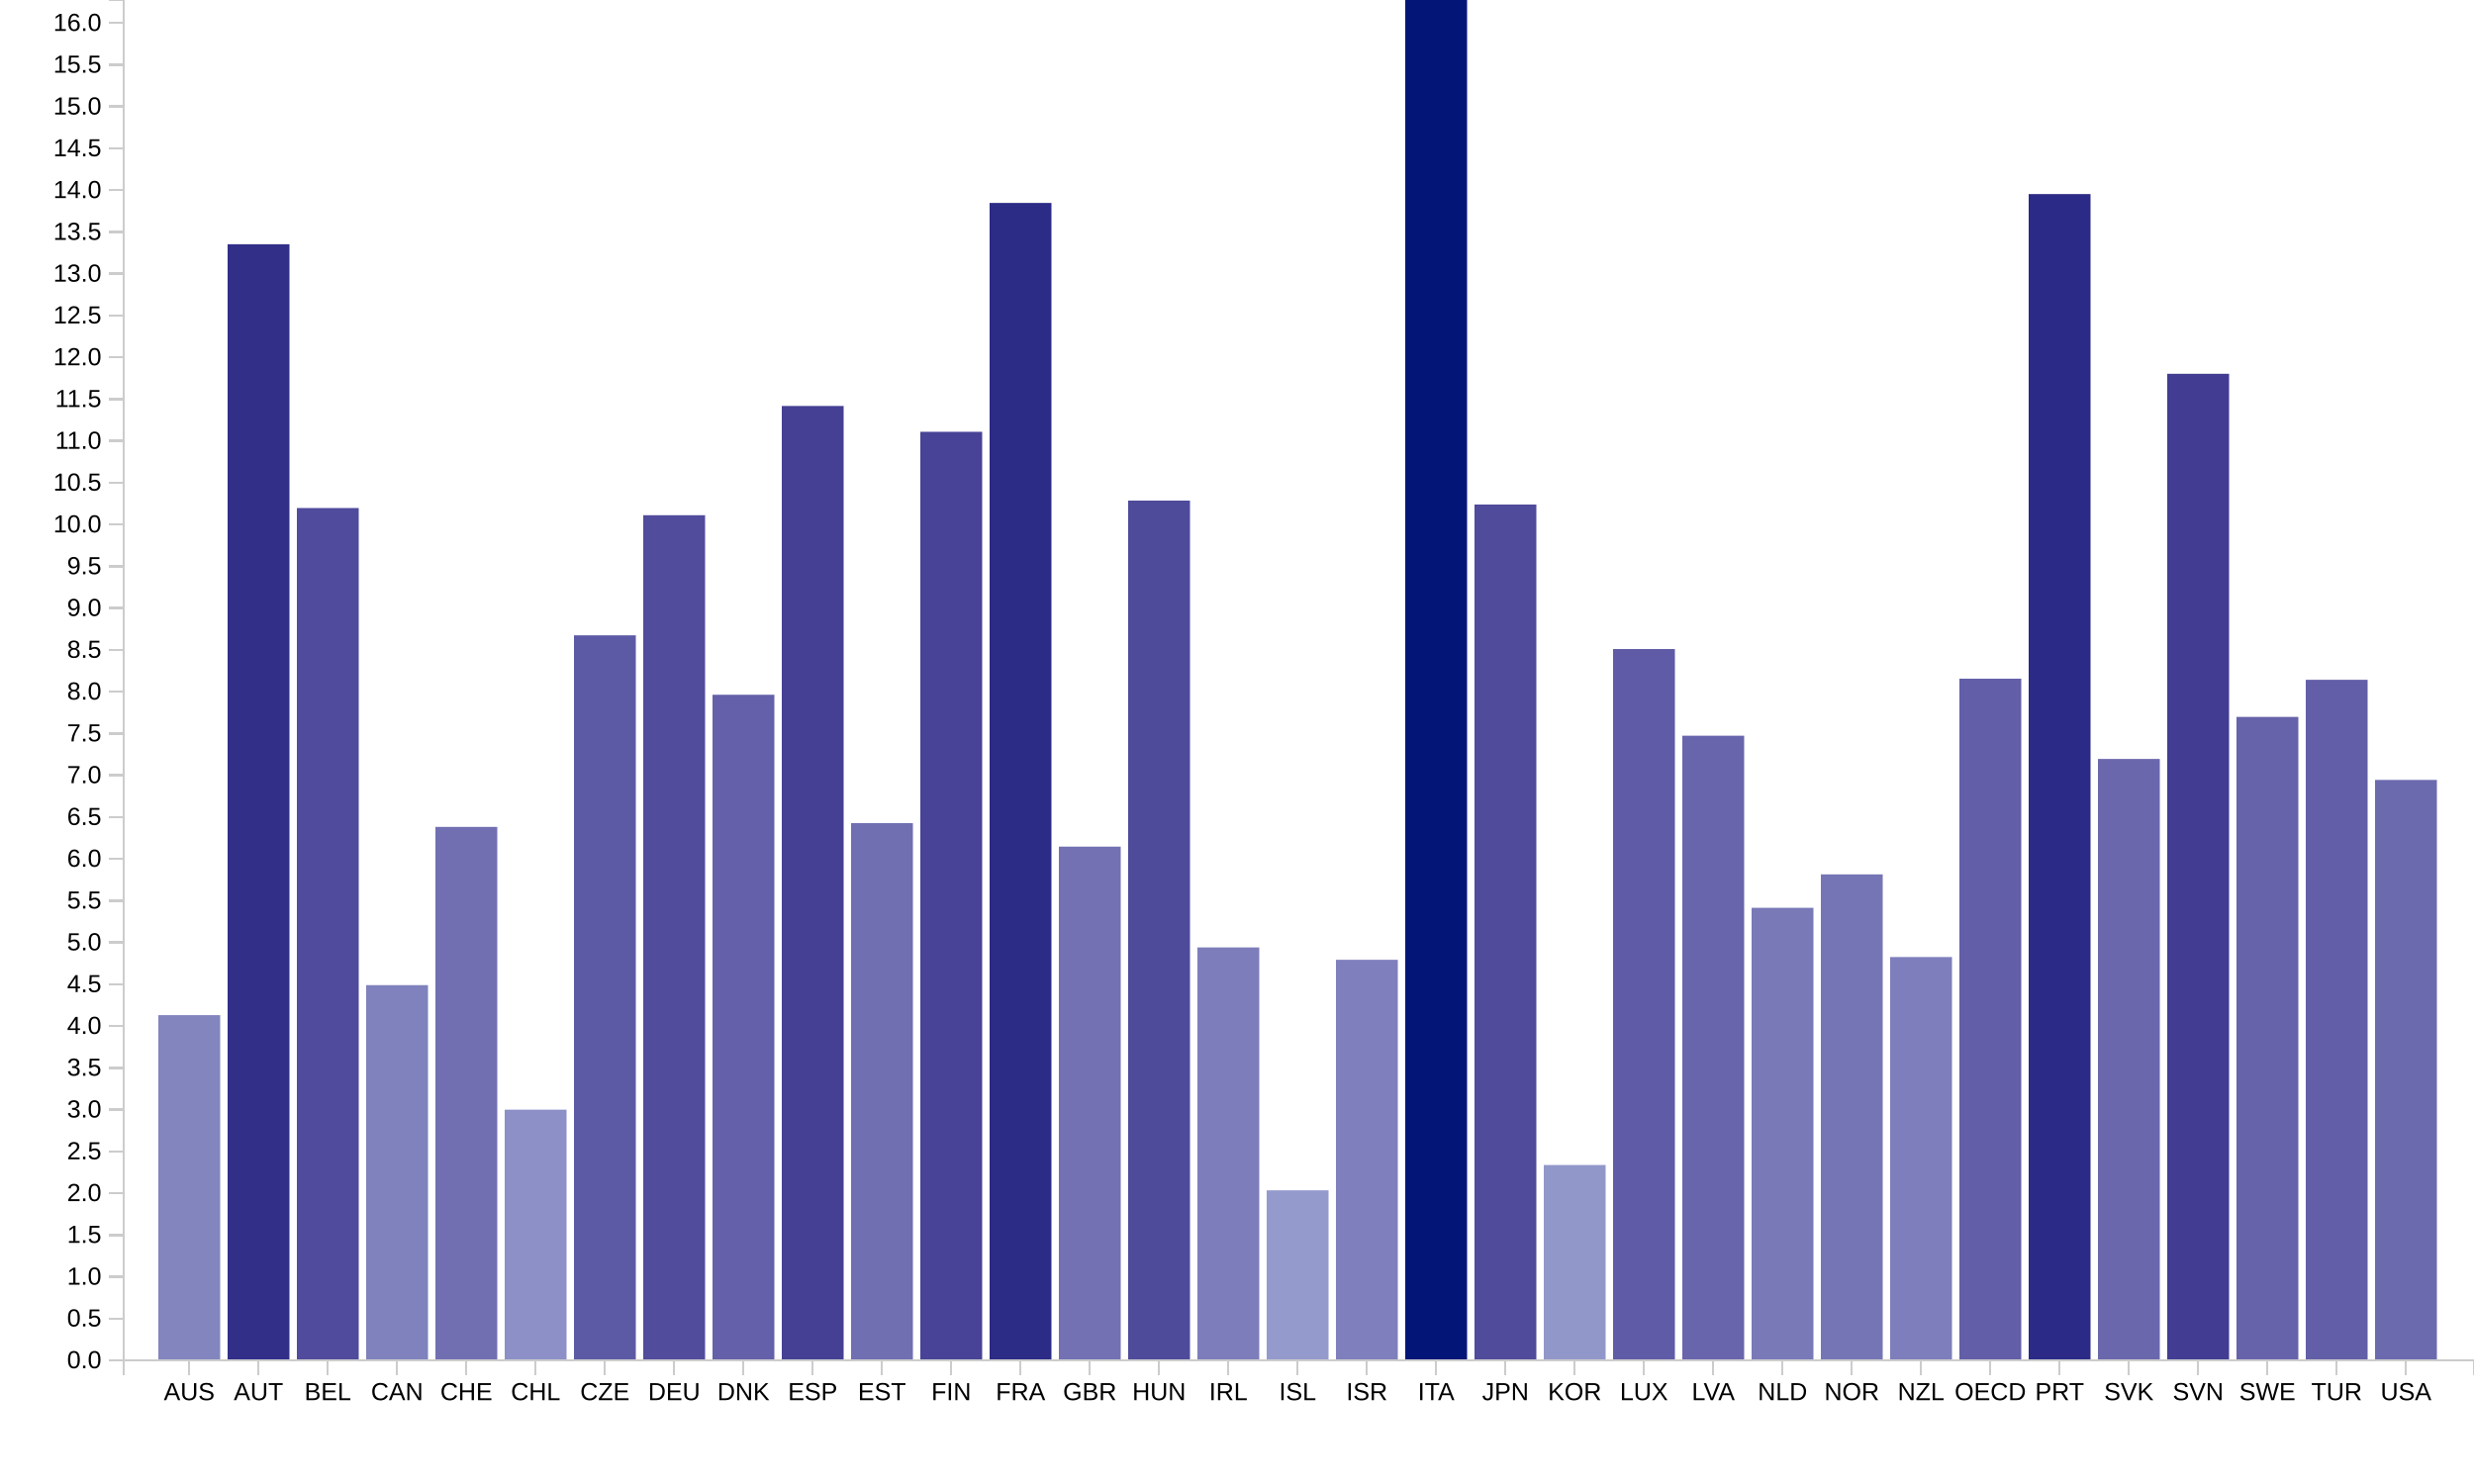
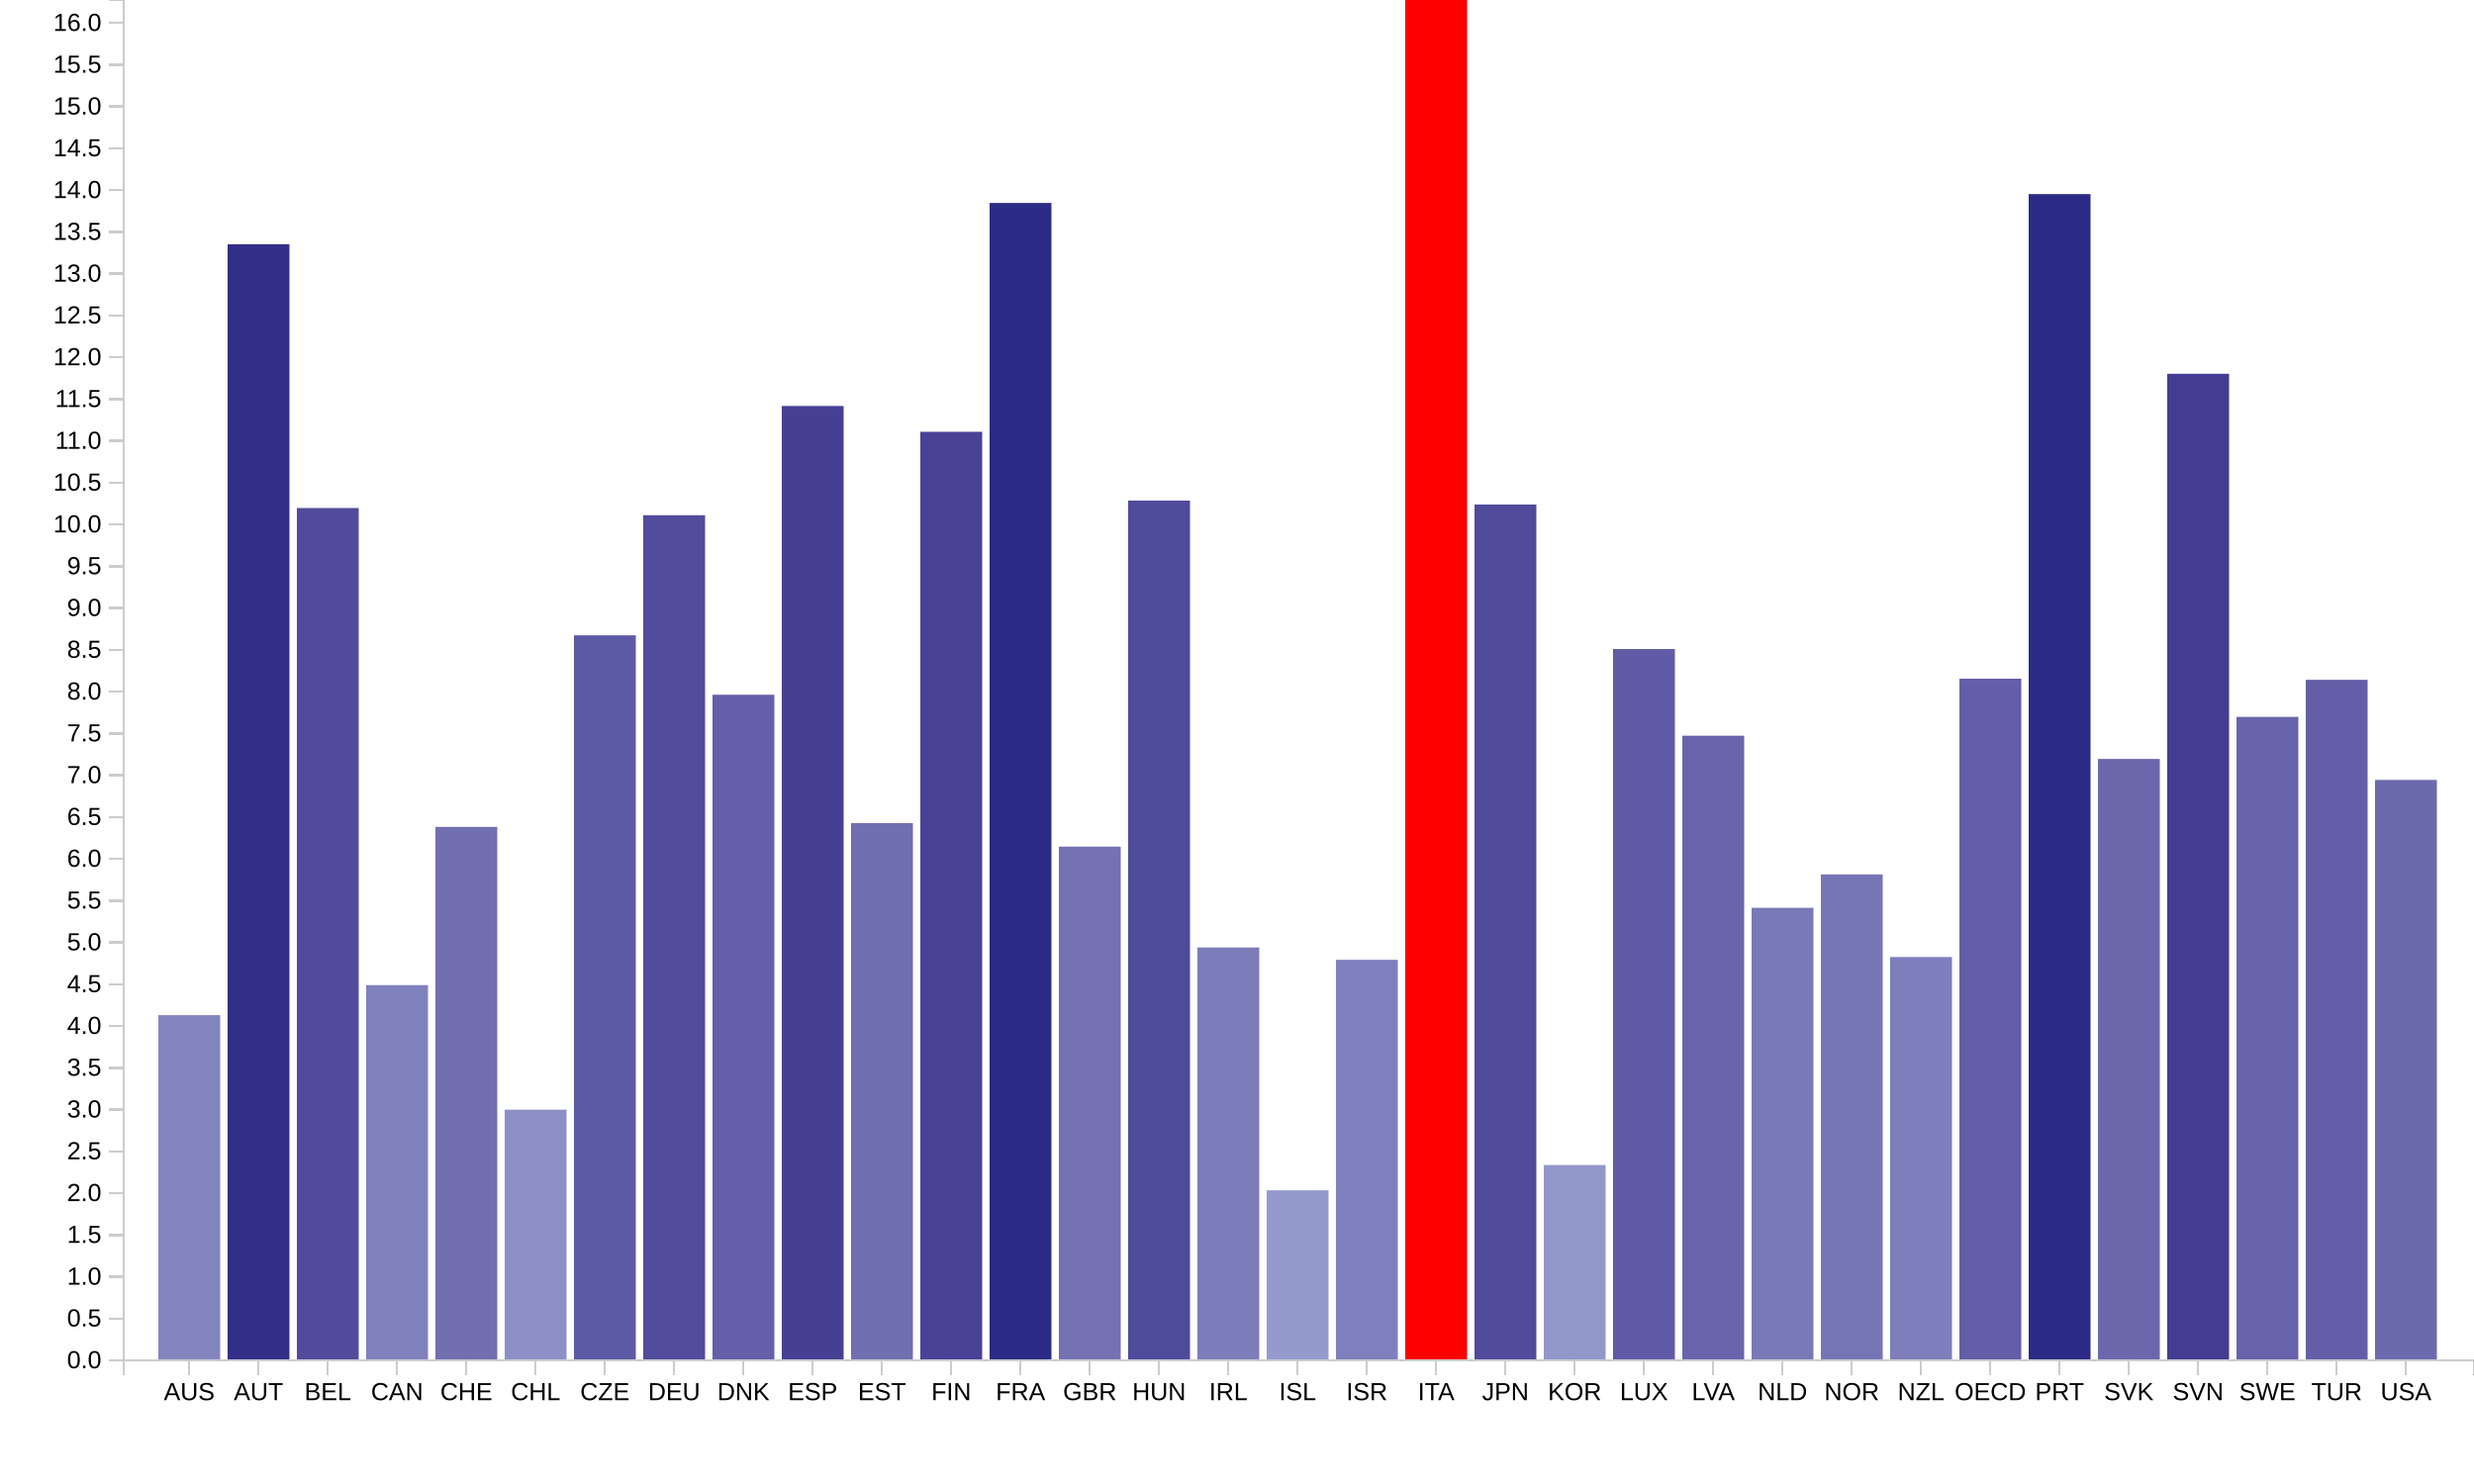
<svg xmlns="http://www.w3.org/2000/svg" width="1000" height="600" version="1.1">
  <g transform="translate(50,0)">
    <text x="-50" y="-7" style="font-size: 10px; font-family: Arial, Helvetica;">null</text>
    <g class="y axis" transform="translate(0,0)" style="font-size: 10px; font-family: Arial, Helvetica;">
      <g class="tick" transform="translate(0,550)" style="opacity: 1;">
        <line x2="-6" y2="0" style="shape-rendering: crispEdges; fill: none; stroke: rgb(204, 204, 204);" />
        <text dy=".32em" x="-9" y="0" style="text-anchor: end;">0.0</text>
      </g>
      <g class="tick" transform="translate(0,533.1029)" style="opacity: 1;">
        <line x2="-6" y2="0" style="shape-rendering: crispEdges; fill: none; stroke: rgb(204, 204, 204);" />
        <text dy=".32em" x="-9" y="0" style="text-anchor: end;">0.5</text>
      </g>
      <g class="tick" transform="translate(0,516.2058)" style="opacity: 1;">
        <line x2="-6" y2="0" style="shape-rendering: crispEdges; fill: none; stroke: rgb(204, 204, 204);" />
        <text dy=".32em" x="-9" y="0" style="text-anchor: end;">1.0</text>
      </g>
      <g class="tick" transform="translate(0,499.3088)" style="opacity: 1;">
        <line x2="-6" y2="0" style="shape-rendering: crispEdges; fill: none; stroke: rgb(204, 204, 204);" />
        <text dy=".32em" x="-9" y="0" style="text-anchor: end;">1.5</text>
      </g>
      <g class="tick" transform="translate(0,482.4117)" style="opacity: 1;">
        <line x2="-6" y2="0" style="shape-rendering: crispEdges; fill: none; stroke: rgb(204, 204, 204);" />
        <text dy=".32em" x="-9" y="0" style="text-anchor: end;">2.0</text>
      </g>
      <g class="tick" transform="translate(0,465.5146)" style="opacity: 1;">
        <line x2="-6" y2="0" style="shape-rendering: crispEdges; fill: none; stroke: rgb(204, 204, 204);" />
        <text dy=".32em" x="-9" y="0" style="text-anchor: end;">2.5</text>
      </g>
      <g class="tick" transform="translate(0,448.6175)" style="opacity: 1;">
        <line x2="-6" y2="0" style="shape-rendering: crispEdges; fill: none; stroke: rgb(204, 204, 204);" />
        <text dy=".32em" x="-9" y="0" style="text-anchor: end;">3.0</text>
      </g>
      <g class="tick" transform="translate(0,431.7204)" style="opacity: 1;">
        <line x2="-6" y2="0" style="shape-rendering: crispEdges; fill: none; stroke: rgb(204, 204, 204);" />
        <text dy=".32em" x="-9" y="0" style="text-anchor: end;">3.5</text>
      </g>
      <g class="tick" transform="translate(0,414.8233)" style="opacity: 1;">
        <line x2="-6" y2="0" style="shape-rendering: crispEdges; fill: none; stroke: rgb(204, 204, 204);" />
        <text dy=".32em" x="-9" y="0" style="text-anchor: end;">4.0</text>
      </g>
      <g class="tick" transform="translate(0,397.9263)" style="opacity: 1;">
        <line x2="-6" y2="0" style="shape-rendering: crispEdges; fill: none; stroke: rgb(204, 204, 204);" />
        <text dy=".32em" x="-9" y="0" style="text-anchor: end;">4.5</text>
      </g>
      <g class="tick" transform="translate(0,381.0292)" style="opacity: 1;">
        <line x2="-6" y2="0" style="shape-rendering: crispEdges; fill: none; stroke: rgb(204, 204, 204);" />
        <text dy=".32em" x="-9" y="0" style="text-anchor: end;">5.0</text>
      </g>
      <g class="tick" transform="translate(0,364.1321)" style="opacity: 1;">
        <line x2="-6" y2="0" style="shape-rendering: crispEdges; fill: none; stroke: rgb(204, 204, 204);" />
        <text dy=".32em" x="-9" y="0" style="text-anchor: end;">5.5</text>
      </g>
      <g class="tick" transform="translate(0,347.235)" style="opacity: 1;">
        <line x2="-6" y2="0" style="shape-rendering: crispEdges; fill: none; stroke: rgb(204, 204, 204);" />
        <text dy=".32em" x="-9" y="0" style="text-anchor: end;">6.0</text>
      </g>
      <g class="tick" transform="translate(0,330.3379)" style="opacity: 1;">
        <line x2="-6" y2="0" style="shape-rendering: crispEdges; fill: none; stroke: rgb(204, 204, 204);" />
        <text dy=".32em" x="-9" y="0" style="text-anchor: end;">6.5</text>
      </g>
      <g class="tick" transform="translate(0,313.4409)" style="opacity: 1;">
        <line x2="-6" y2="0" style="shape-rendering: crispEdges; fill: none; stroke: rgb(204, 204, 204);" />
        <text dy=".32em" x="-9" y="0" style="text-anchor: end;">7.0</text>
      </g>
      <g class="tick" transform="translate(0,296.5438)" style="opacity: 1;">
        <line x2="-6" y2="0" style="shape-rendering: crispEdges; fill: none; stroke: rgb(204, 204, 204);" />
        <text dy=".32em" x="-9" y="0" style="text-anchor: end;">7.5</text>
      </g>
      <g class="tick" transform="translate(0,279.6467)" style="opacity: 1;">
        <line x2="-6" y2="0" style="shape-rendering: crispEdges; fill: none; stroke: rgb(204, 204, 204);" />
        <text dy=".32em" x="-9" y="0" style="text-anchor: end;">8.0</text>
      </g>
      <g class="tick" transform="translate(0,262.7496)" style="opacity: 1;">
        <line x2="-6" y2="0" style="shape-rendering: crispEdges; fill: none; stroke: rgb(204, 204, 204);" />
        <text dy=".32em" x="-9" y="0" style="text-anchor: end;">8.5</text>
      </g>
      <g class="tick" transform="translate(0,245.8525)" style="opacity: 1;">
        <line x2="-6" y2="0" style="shape-rendering: crispEdges; fill: none; stroke: rgb(204, 204, 204);" />
        <text dy=".32em" x="-9" y="0" style="text-anchor: end;">9.0</text>
      </g>
      <g class="tick" transform="translate(0,228.9555)" style="opacity: 1;">
        <line x2="-6" y2="0" style="shape-rendering: crispEdges; fill: none; stroke: rgb(204, 204, 204);" />
        <text dy=".32em" x="-9" y="0" style="text-anchor: end;">9.5</text>
      </g>
      <g class="tick" transform="translate(0,212.0584)" style="opacity: 1;">
        <line x2="-6" y2="0" style="shape-rendering: crispEdges; fill: none; stroke: rgb(204, 204, 204);" />
        <text dy=".32em" x="-9" y="0" style="text-anchor: end;">10.0</text>
      </g>
      <g class="tick" transform="translate(0,195.1613)" style="opacity: 1;">
        <line x2="-6" y2="0" style="shape-rendering: crispEdges; fill: none; stroke: rgb(204, 204, 204);" />
        <text dy=".32em" x="-9" y="0" style="text-anchor: end;">10.5</text>
      </g>
      <g class="tick" transform="translate(0,178.2642)" style="opacity: 1;">
        <line x2="-6" y2="0" style="shape-rendering: crispEdges; fill: none; stroke: rgb(204, 204, 204);" />
        <text dy=".32em" x="-9" y="0" style="text-anchor: end;">11.0</text>
      </g>
      <g class="tick" transform="translate(0,161.3671)" style="opacity: 1;">
        <line x2="-6" y2="0" style="shape-rendering: crispEdges; fill: none; stroke: rgb(204, 204, 204);" />
        <text dy=".32em" x="-9" y="0" style="text-anchor: end;">11.5</text>
      </g>
      <g class="tick" transform="translate(0,144.47)" style="opacity: 1;">
        <line x2="-6" y2="0" style="shape-rendering: crispEdges; fill: none; stroke: rgb(204, 204, 204);" />
        <text dy=".32em" x="-9" y="0" style="text-anchor: end;">12.0</text>
      </g>
      <g class="tick" transform="translate(0,127.573)" style="opacity: 1;">
        <line x2="-6" y2="0" style="shape-rendering: crispEdges; fill: none; stroke: rgb(204, 204, 204);" />
        <text dy=".32em" x="-9" y="0" style="text-anchor: end;">12.5</text>
      </g>
      <g class="tick" transform="translate(0,110.6759)" style="opacity: 1;">
        <line x2="-6" y2="0" style="shape-rendering: crispEdges; fill: none; stroke: rgb(204, 204, 204);" />
        <text dy=".32em" x="-9" y="0" style="text-anchor: end;">13.0</text>
      </g>
      <g class="tick" transform="translate(0,93.7788)" style="opacity: 1;">
        <line x2="-6" y2="0" style="shape-rendering: crispEdges; fill: none; stroke: rgb(204, 204, 204);" />
        <text dy=".32em" x="-9" y="0" style="text-anchor: end;">13.5</text>
      </g>
      <g class="tick" transform="translate(0,76.88172)" style="opacity: 1;">
        <line x2="-6" y2="0" style="shape-rendering: crispEdges; fill: none; stroke: rgb(204, 204, 204);" />
        <text dy=".32em" x="-9" y="0" style="text-anchor: end;">14.0</text>
      </g>
      <g class="tick" transform="translate(0,59.98464)" style="opacity: 1;">
        <line x2="-6" y2="0" style="shape-rendering: crispEdges; fill: none; stroke: rgb(204, 204, 204);" />
        <text dy=".32em" x="-9" y="0" style="text-anchor: end;">14.5</text>
      </g>
      <g class="tick" transform="translate(0,43.08756)" style="opacity: 1;">
        <line x2="-6" y2="0" style="shape-rendering: crispEdges; fill: none; stroke: rgb(204, 204, 204);" />
        <text dy=".32em" x="-9" y="0" style="text-anchor: end;">15.0</text>
      </g>
      <g class="tick" transform="translate(0,26.19048)" style="opacity: 1;">
        <line x2="-6" y2="0" style="shape-rendering: crispEdges; fill: none; stroke: rgb(204, 204, 204);" />
        <text dy=".32em" x="-9" y="0" style="text-anchor: end;">15.5</text>
      </g>
      <g class="tick" transform="translate(0,9.293395)" style="opacity: 1;">
        <line x2="-6" y2="0" style="shape-rendering: crispEdges; fill: none; stroke: rgb(204, 204, 204);" />
        <text dy=".32em" x="-9" y="0" style="text-anchor: end;">16.0</text>
      </g>
      <path class="domain" d="M-6,0H0V550H-6" style="shape-rendering: crispEdges; fill: none; stroke: rgb(204, 204, 204);" />
    </g>
    <rect transform="translate(0,0)" class="bar" x="14" width="25" y="410.43" height="139.57" style="fill: rgb(131, 133, 191);" />
    <rect transform="translate(0,0)" class="bar" x="42" width="25" y="98.747" height="451.253" style="fill: rgb(50, 47, 137);" />
    <rect transform="translate(0,0)" class="bar" x="70" width="25" y="205.401" height="344.599" style="fill: rgb(80, 75, 156);" />
    <rect transform="translate(0,0)" class="bar" x="98" width="25" y="398.298" height="151.702" style="fill: rgb(128, 130, 189);" />
    <rect transform="translate(0,0)" class="bar" x="126" width="25" y="334.326" height="215.674" style="fill: rgb(113, 111, 178);" />
    <rect transform="translate(0,0)" class="bar" x="154" width="25" y="448.651" height="101.349" style="fill: rgb(140, 144, 198);" />
    <rect transform="translate(0,0)" class="bar" x="182" width="25" y="256.869" height="293.131" style="fill: rgb(93, 90, 165);" />
    <rect transform="translate(0,0)" class="bar" x="210" width="25" y="208.307" height="341.693" style="fill: rgb(81, 76, 156);" />
    <rect transform="translate(0,0)" class="bar" x="238" width="25" y="280.897" height="269.103" style="fill: rgb(100, 96, 169);" />
    <rect transform="translate(0,0)" class="bar" x="266" width="25" y="164.138" height="385.862" style="fill: rgb(69, 64, 148);" />
    <rect transform="translate(0,0)" class="bar" x="294" width="25" y="332.805" height="217.195" style="fill: rgb(112, 111, 178);" />
    <rect transform="translate(0,0)" class="bar" x="322" width="25" y="174.581" height="375.419" style="fill: rgb(72, 67, 150);" />
    <rect transform="translate(0,0)" class="bar" x="350" width="25" y="82.052" height="467.948" style="fill: rgb(44, 43, 134);" />
    <rect transform="translate(0,0)" class="bar" x="378" width="25" y="342.301" height="207.699" style="fill: rgb(115, 113, 180);" />
    <rect transform="translate(0,0)" class="bar" x="406" width="25" y="202.393" height="347.607" style="fill: rgb(79, 75, 155);" />
    <rect transform="translate(0,0)" class="bar" x="434" width="25" y="383.057" height="166.943" style="fill: rgb(125, 125, 187);" />
    <rect transform="translate(0,0)" class="bar" x="462" width="25" y="481.263" height="68.737" style="fill: rgb(148, 154, 204);" />
    <rect transform="translate(0,0)" class="bar" x="490" width="25" y="388.058" height="161.942" style="fill: rgb(126, 127, 188);" />
-     <rect transform="translate(0,0)" class="bar" x="518" width="25" y="0" height="550" style="fill: rgb(3, 22, 120);" />
+     <rect transform="translate(0,0)" class="bar" x="518" width="25" y="0" height="550" style="fill: #ff0000;" />
    <rect transform="translate(0,0)" class="bar" x="546" width="25" y="203.982" height="346.018" style="fill: rgb(80, 75, 155);" />
    <rect transform="translate(0,0)" class="bar" x="574" width="25" y="471.023" height="78.977" style="fill: rgb(146, 151, 202);" />
    <rect transform="translate(0,0)" class="bar" x="602" width="25" y="262.412" height="287.588" style="fill: rgb(95, 91, 166);" />
    <rect transform="translate(0,0)" class="bar" x="630" width="25" y="297.456" height="252.544" style="fill: rgb(104, 101, 172);" />
    <rect transform="translate(0,0)" class="bar" x="658" width="25" y="367.038" height="182.962" style="fill: rgb(121, 121, 184);" />
    <rect transform="translate(0,0)" class="bar" x="686" width="25" y="353.521" height="196.479" style="fill: rgb(117, 117, 181);" />
    <rect transform="translate(0,0)" class="bar" x="714" width="25" y="386.943" height="163.057" style="fill: rgb(125, 126, 187);" />
    <rect transform="translate(0,0)" class="bar" x="742" width="25" y="274.409" height="275.591" style="fill: rgb(98, 94, 168);" />
    <rect transform="translate(0,0)" class="bar" x="770" width="25" y="78.47" height="471.53" style="fill: rgb(43, 42, 134);" />
    <rect transform="translate(0,0)" class="bar" x="798" width="25" y="306.851" height="243.149" style="fill: rgb(106, 103, 173);" />
    <rect transform="translate(0,0)" class="bar" x="826" width="25" y="151.127" height="398.873" style="fill: rgb(66, 61, 146);" />
    <rect transform="translate(0,0)" class="bar" x="854" width="25" y="289.853" height="260.147" style="fill: rgb(102, 99, 170);" />
    <rect transform="translate(0,0)" class="bar" x="882" width="25" y="274.848" height="275.152" style="fill: rgb(98, 95, 168);" />
    <rect transform="translate(0,0)" class="bar" x="910" width="25" y="315.333" height="234.667" style="fill: rgb(108, 106, 175);" />
  </g>
  <g class="x axis" transform="translate(50,550)" style="font-size: 10px; font-family: Arial, Helvetica;">
    <g class="tick" transform="translate(26.5,0)" style="opacity: 1;">
      <line y2="6" x2="0" style="shape-rendering: crispEdges; fill: none; stroke: rgb(204, 204, 204);" />
      <text dy=".71em" y="9" x="0" style="text-anchor: middle;">AUS</text>
    </g>
    <g class="tick" transform="translate(54.5,0)" style="opacity: 1;">
      <line y2="6" x2="0" style="shape-rendering: crispEdges; fill: none; stroke: rgb(204, 204, 204);" />
      <text dy=".71em" y="9" x="0" style="text-anchor: middle;">AUT</text>
    </g>
    <g class="tick" transform="translate(82.5,0)" style="opacity: 1;">
      <line y2="6" x2="0" style="shape-rendering: crispEdges; fill: none; stroke: rgb(204, 204, 204);" />
      <text dy=".71em" y="9" x="0" style="text-anchor: middle;">BEL</text>
    </g>
    <g class="tick" transform="translate(110.5,0)" style="opacity: 1;">
      <line y2="6" x2="0" style="shape-rendering: crispEdges; fill: none; stroke: rgb(204, 204, 204);" />
      <text dy=".71em" y="9" x="0" style="text-anchor: middle;">CAN</text>
    </g>
    <g class="tick" transform="translate(138.5,0)" style="opacity: 1;">
      <line y2="6" x2="0" style="shape-rendering: crispEdges; fill: none; stroke: rgb(204, 204, 204);" />
      <text dy=".71em" y="9" x="0" style="text-anchor: middle;">CHE</text>
    </g>
    <g class="tick" transform="translate(166.5,0)" style="opacity: 1;">
      <line y2="6" x2="0" style="shape-rendering: crispEdges; fill: none; stroke: rgb(204, 204, 204);" />
      <text dy=".71em" y="9" x="0" style="text-anchor: middle;">CHL</text>
    </g>
    <g class="tick" transform="translate(194.5,0)" style="opacity: 1;">
      <line y2="6" x2="0" style="shape-rendering: crispEdges; fill: none; stroke: rgb(204, 204, 204);" />
      <text dy=".71em" y="9" x="0" style="text-anchor: middle;">CZE</text>
    </g>
    <g class="tick" transform="translate(222.5,0)" style="opacity: 1;">
      <line y2="6" x2="0" style="shape-rendering: crispEdges; fill: none; stroke: rgb(204, 204, 204);" />
      <text dy=".71em" y="9" x="0" style="text-anchor: middle;">DEU</text>
    </g>
    <g class="tick" transform="translate(250.5,0)" style="opacity: 1;">
      <line y2="6" x2="0" style="shape-rendering: crispEdges; fill: none; stroke: rgb(204, 204, 204);" />
      <text dy=".71em" y="9" x="0" style="text-anchor: middle;">DNK</text>
    </g>
    <g class="tick" transform="translate(278.5,0)" style="opacity: 1;">
      <line y2="6" x2="0" style="shape-rendering: crispEdges; fill: none; stroke: rgb(204, 204, 204);" />
      <text dy=".71em" y="9" x="0" style="text-anchor: middle;">ESP</text>
    </g>
    <g class="tick" transform="translate(306.5,0)" style="opacity: 1;">
      <line y2="6" x2="0" style="shape-rendering: crispEdges; fill: none; stroke: rgb(204, 204, 204);" />
      <text dy=".71em" y="9" x="0" style="text-anchor: middle;">EST</text>
    </g>
    <g class="tick" transform="translate(334.5,0)" style="opacity: 1;">
      <line y2="6" x2="0" style="shape-rendering: crispEdges; fill: none; stroke: rgb(204, 204, 204);" />
      <text dy=".71em" y="9" x="0" style="text-anchor: middle;">FIN</text>
    </g>
    <g class="tick" transform="translate(362.5,0)" style="opacity: 1;">
      <line y2="6" x2="0" style="shape-rendering: crispEdges; fill: none; stroke: rgb(204, 204, 204);" />
      <text dy=".71em" y="9" x="0" style="text-anchor: middle;">FRA</text>
    </g>
    <g class="tick" transform="translate(390.5,0)" style="opacity: 1;">
      <line y2="6" x2="0" style="shape-rendering: crispEdges; fill: none; stroke: rgb(204, 204, 204);" />
      <text dy=".71em" y="9" x="0" style="text-anchor: middle;">GBR</text>
    </g>
    <g class="tick" transform="translate(418.5,0)" style="opacity: 1;">
      <line y2="6" x2="0" style="shape-rendering: crispEdges; fill: none; stroke: rgb(204, 204, 204);" />
      <text dy=".71em" y="9" x="0" style="text-anchor: middle;">HUN</text>
    </g>
    <g class="tick" transform="translate(446.5,0)" style="opacity: 1;">
      <line y2="6" x2="0" style="shape-rendering: crispEdges; fill: none; stroke: rgb(204, 204, 204);" />
      <text dy=".71em" y="9" x="0" style="text-anchor: middle;">IRL</text>
    </g>
    <g class="tick" transform="translate(474.5,0)" style="opacity: 1;">
      <line y2="6" x2="0" style="shape-rendering: crispEdges; fill: none; stroke: rgb(204, 204, 204);" />
      <text dy=".71em" y="9" x="0" style="text-anchor: middle;">ISL</text>
    </g>
    <g class="tick" transform="translate(502.5,0)" style="opacity: 1;">
      <line y2="6" x2="0" style="shape-rendering: crispEdges; fill: none; stroke: rgb(204, 204, 204);" />
      <text dy=".71em" y="9" x="0" style="text-anchor: middle;">ISR</text>
    </g>
    <g class="tick" transform="translate(530.5,0)" style="opacity: 1;">
      <line y2="6" x2="0" style="shape-rendering: crispEdges; fill: none; stroke: rgb(204, 204, 204);" />
      <text dy=".71em" y="9" x="0" style="text-anchor: middle;">ITA</text>
    </g>
    <g class="tick" transform="translate(558.5,0)" style="opacity: 1;">
      <line y2="6" x2="0" style="shape-rendering: crispEdges; fill: none; stroke: rgb(204, 204, 204);" />
      <text dy=".71em" y="9" x="0" style="text-anchor: middle;">JPN</text>
    </g>
    <g class="tick" transform="translate(586.5,0)" style="opacity: 1;">
      <line y2="6" x2="0" style="shape-rendering: crispEdges; fill: none; stroke: rgb(204, 204, 204);" />
      <text dy=".71em" y="9" x="0" style="text-anchor: middle;">KOR</text>
    </g>
    <g class="tick" transform="translate(614.5,0)" style="opacity: 1;">
      <line y2="6" x2="0" style="shape-rendering: crispEdges; fill: none; stroke: rgb(204, 204, 204);" />
      <text dy=".71em" y="9" x="0" style="text-anchor: middle;">LUX</text>
    </g>
    <g class="tick" transform="translate(642.5,0)" style="opacity: 1;">
      <line y2="6" x2="0" style="shape-rendering: crispEdges; fill: none; stroke: rgb(204, 204, 204);" />
      <text dy=".71em" y="9" x="0" style="text-anchor: middle;">LVA</text>
    </g>
    <g class="tick" transform="translate(670.5,0)" style="opacity: 1;">
      <line y2="6" x2="0" style="shape-rendering: crispEdges; fill: none; stroke: rgb(204, 204, 204);" />
      <text dy=".71em" y="9" x="0" style="text-anchor: middle;">NLD</text>
    </g>
    <g class="tick" transform="translate(698.5,0)" style="opacity: 1;">
      <line y2="6" x2="0" style="shape-rendering: crispEdges; fill: none; stroke: rgb(204, 204, 204);" />
      <text dy=".71em" y="9" x="0" style="text-anchor: middle;">NOR</text>
    </g>
    <g class="tick" transform="translate(726.5,0)" style="opacity: 1;">
      <line y2="6" x2="0" style="shape-rendering: crispEdges; fill: none; stroke: rgb(204, 204, 204);" />
      <text dy=".71em" y="9" x="0" style="text-anchor: middle;">NZL</text>
    </g>
    <g class="tick" transform="translate(754.5,0)" style="opacity: 1;">
      <line y2="6" x2="0" style="shape-rendering: crispEdges; fill: none; stroke: rgb(204, 204, 204);" />
      <text dy=".71em" y="9" x="0" style="text-anchor: middle;">OECD</text>
    </g>
    <g class="tick" transform="translate(782.5,0)" style="opacity: 1;">
      <line y2="6" x2="0" style="shape-rendering: crispEdges; fill: none; stroke: rgb(204, 204, 204);" />
      <text dy=".71em" y="9" x="0" style="text-anchor: middle;">PRT</text>
    </g>
    <g class="tick" transform="translate(810.5,0)" style="opacity: 1;">
      <line y2="6" x2="0" style="shape-rendering: crispEdges; fill: none; stroke: rgb(204, 204, 204);" />
      <text dy=".71em" y="9" x="0" style="text-anchor: middle;">SVK</text>
    </g>
    <g class="tick" transform="translate(838.5,0)" style="opacity: 1;">
      <line y2="6" x2="0" style="shape-rendering: crispEdges; fill: none; stroke: rgb(204, 204, 204);" />
      <text dy=".71em" y="9" x="0" style="text-anchor: middle;">SVN</text>
    </g>
    <g class="tick" transform="translate(866.5,0)" style="opacity: 1;">
      <line y2="6" x2="0" style="shape-rendering: crispEdges; fill: none; stroke: rgb(204, 204, 204);" />
      <text dy=".71em" y="9" x="0" style="text-anchor: middle;">SWE</text>
    </g>
    <g class="tick" transform="translate(894.5,0)" style="opacity: 1;">
      <line y2="6" x2="0" style="shape-rendering: crispEdges; fill: none; stroke: rgb(204, 204, 204);" />
      <text dy=".71em" y="9" x="0" style="text-anchor: middle;">TUR</text>
    </g>
    <g class="tick" transform="translate(922.5,0)" style="opacity: 1;">
      <line y2="6" x2="0" style="shape-rendering: crispEdges; fill: none; stroke: rgb(204, 204, 204);" />
      <text dy=".71em" y="9" x="0" style="text-anchor: middle;">USA</text>
    </g>
    <path class="domain" d="M0,6V0H950V6" style="shape-rendering: crispEdges; fill: none; stroke: rgb(204, 204, 204);" />
  </g>
</svg>
